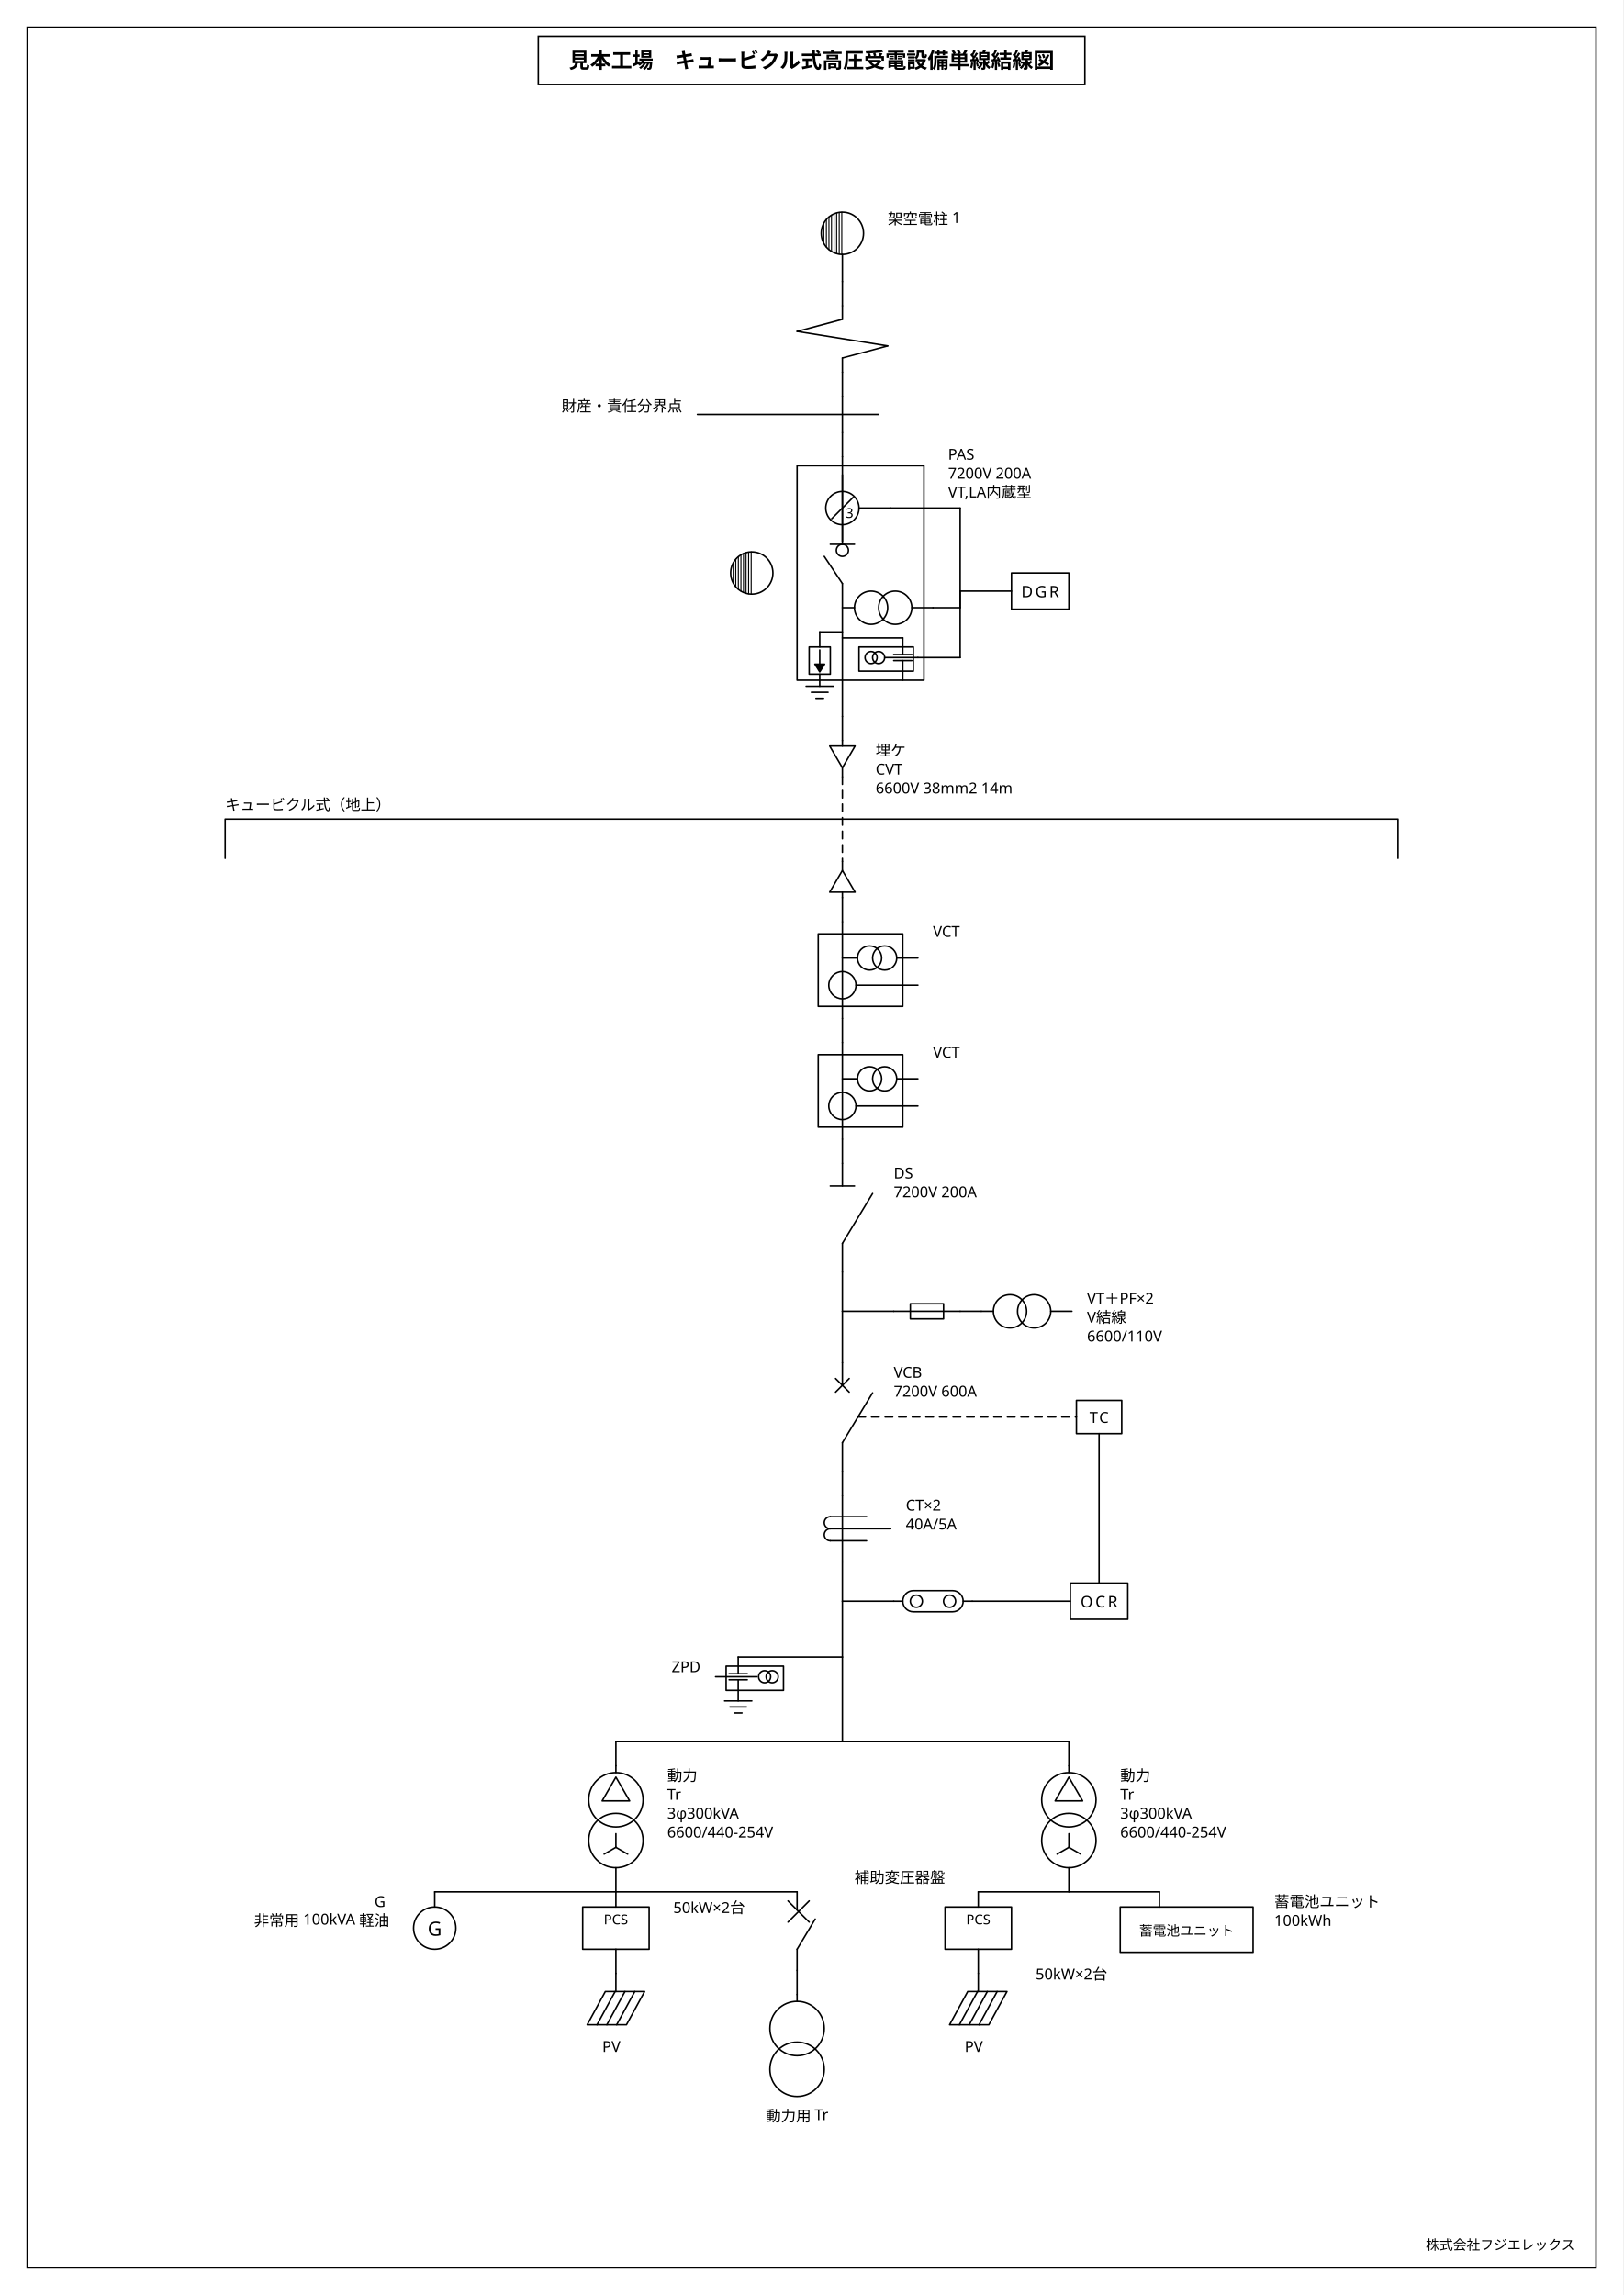
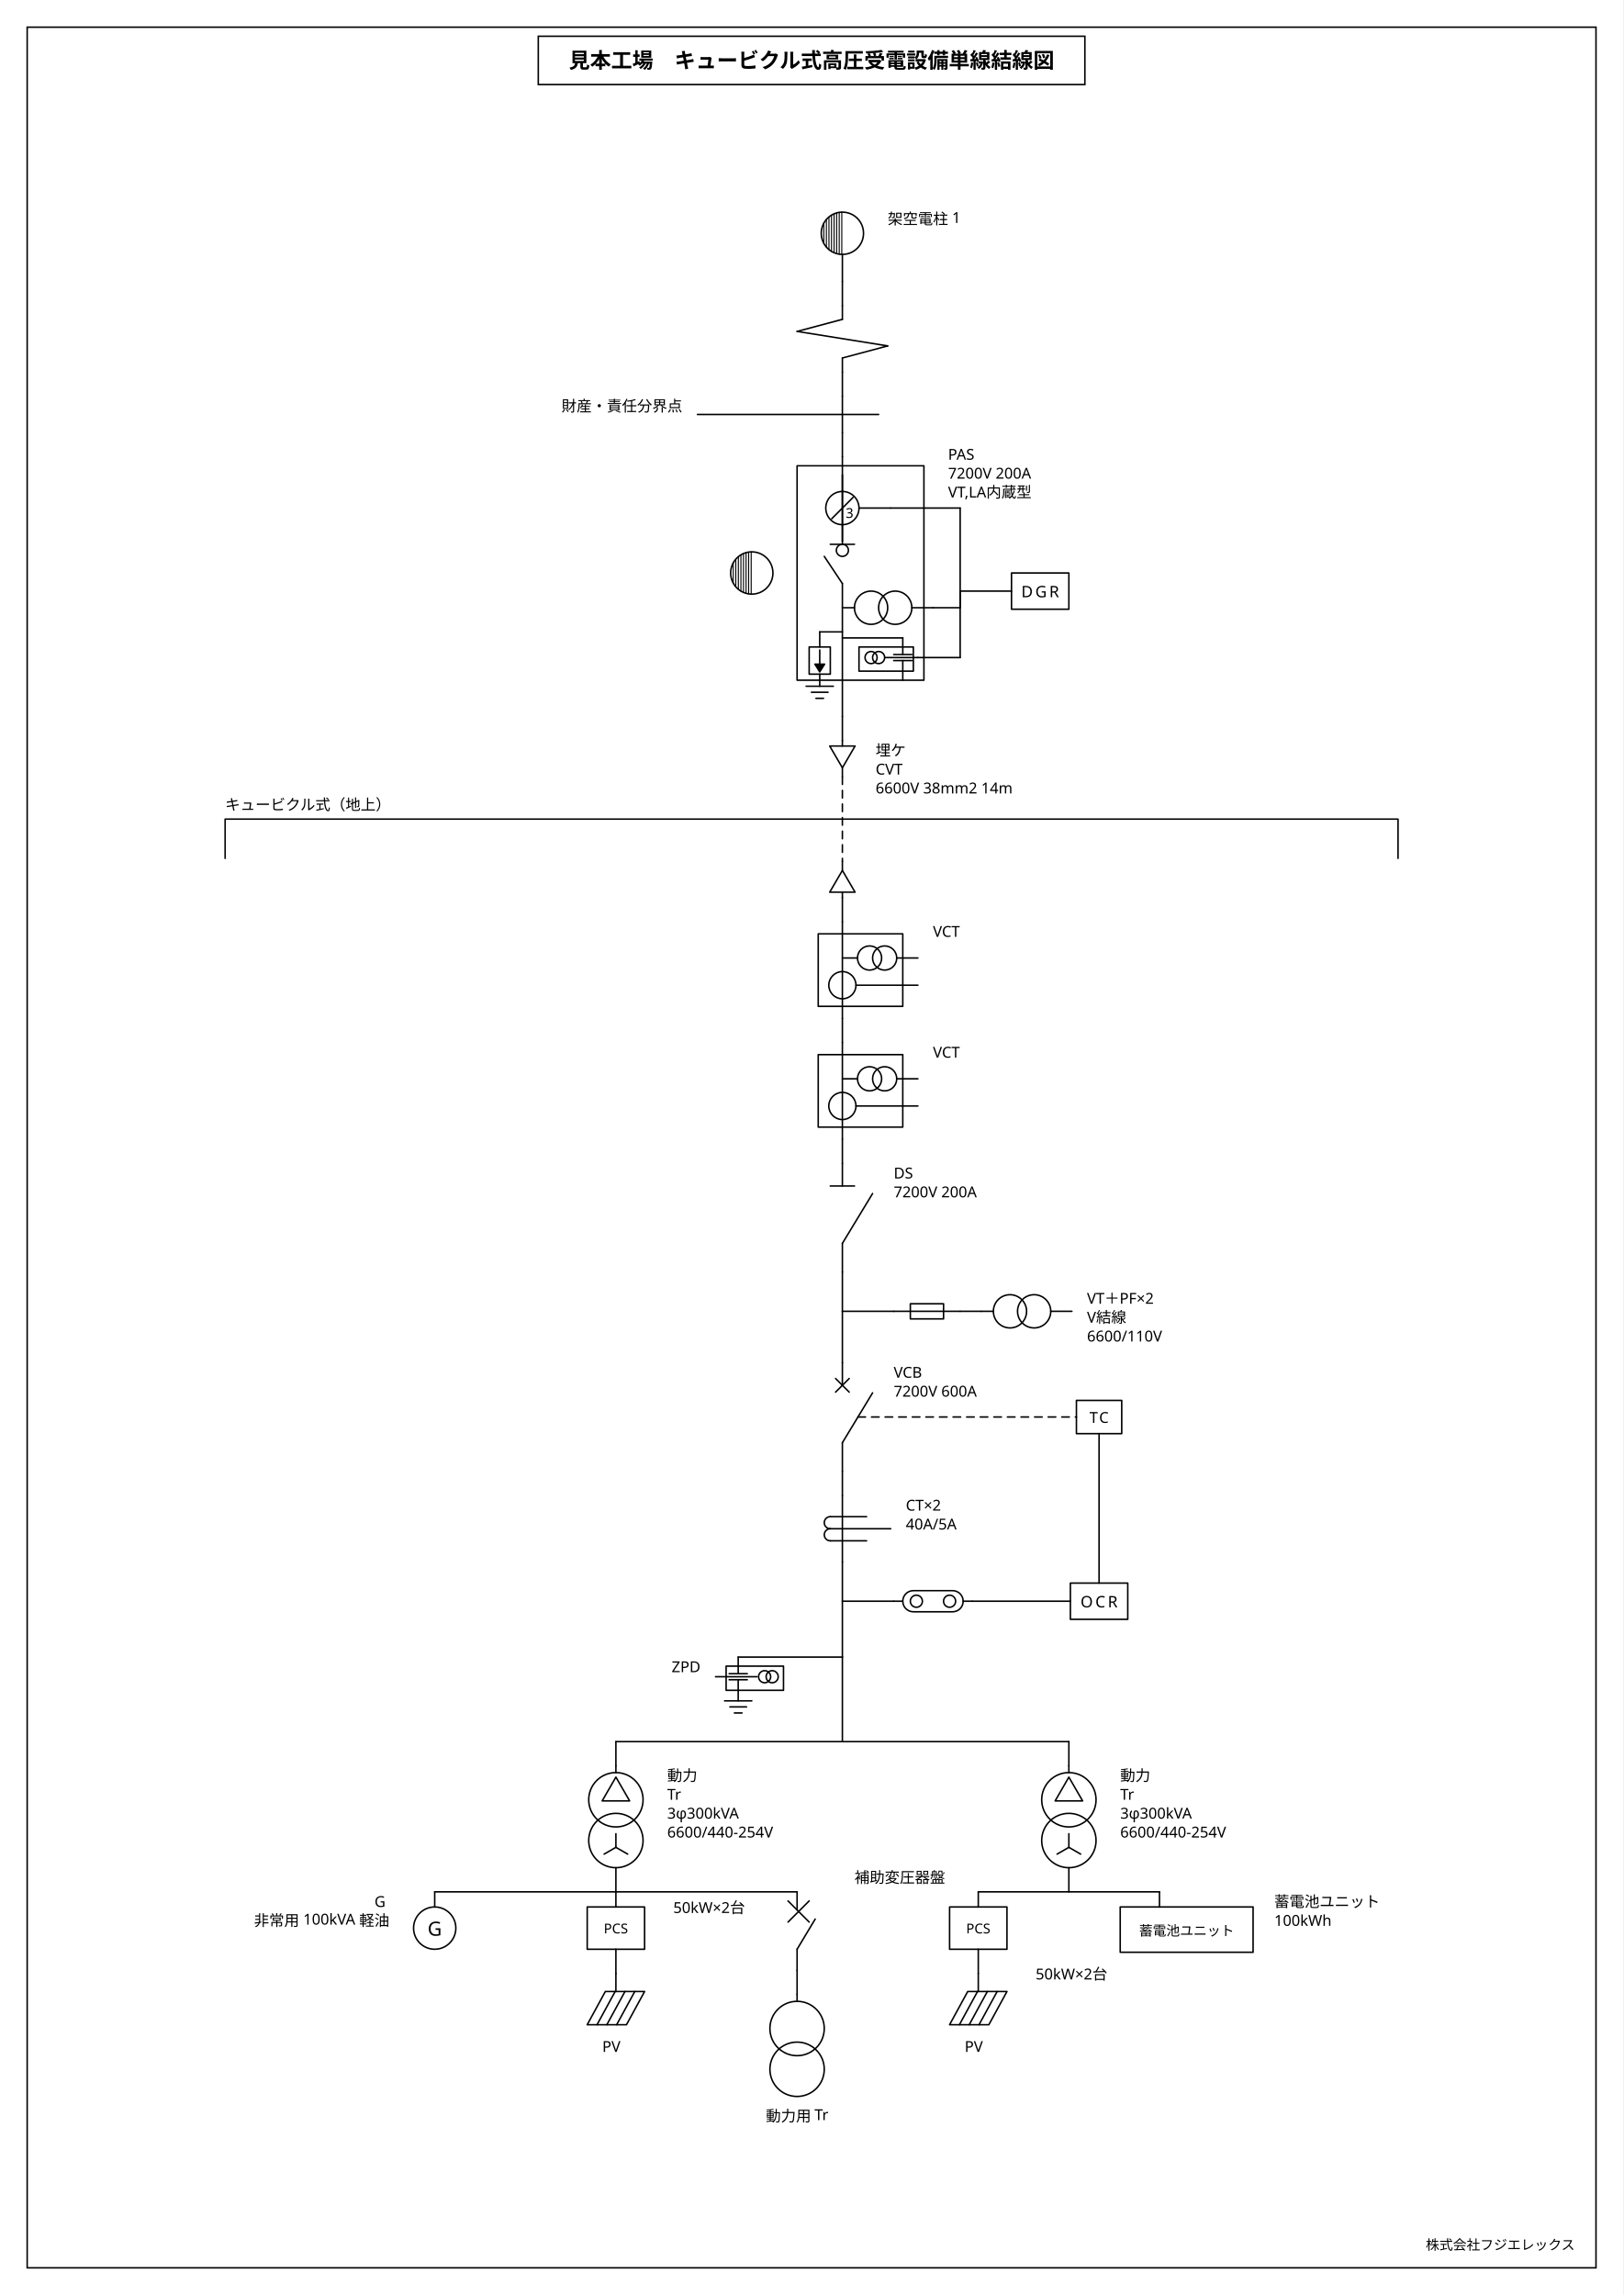
<svg xmlns="http://www.w3.org/2000/svg" viewBox="0 0 1075 1520" width="1075" height="1520">
  <rect x="0" y="0" width="1075" height="1520" fill="#fff" />
  <g stroke="#000" fill="none">
    <rect x="18" y="18" width="1039" height="1484" stroke-width="1" />
    <rect x="356.5" y="24" width="362" height="32" stroke-width="1" />
  </g>
  <text x="537.5" y="45" font-size="14" font-weight="700" text-anchor="middle" font-family="IPAGothic, 'IPAゴシック', 'Noto Sans JP', 'Hiragino Kaku Gothic ProN', 'Yu Gothic', sans-serif" fill="#000">見本工場　キュービクル式高圧受電設備単線結線図</text>
  <text x="1043" y="1490" font-size="9" text-anchor="end" font-family="IPAGothic, 'IPAゴシック', 'Noto Sans JP', 'Hiragino Kaku Gothic ProN', 'Yu Gothic', sans-serif" fill="#000">株式会社フジエレックス</text>
  <g transform="translate(557.9 138.5) scale(1)">
    <g stroke="#000" fill="none" stroke-linecap="round" stroke-linejoin="round" color="#000">
      <path d="M -408.8 404 L 368 404 M -408.8 404 L -408.8 430 M 368 404 L 368 430" fill="none" stroke-width="1" />
      <text x="-408.8" y="398" font-size="10" font-family="IPAGothic, 'IPAゴシック', 'Noto Sans JP', 'Hiragino Kaku Gothic ProN', 'Yu Gothic', sans-serif" fill="currentColor" stroke="none">キュービクル式（地上）</text>
      <line x1="0" y1="48" x2="0" y2="64" stroke-width="1" />
      <line x1="0" y1="108" x2="0" y2="124" stroke-width="1" />
      <line x1="0" y1="148" x2="0" y2="164" stroke-width="1" />
      <line x1="0" y1="280" x2="-15" y2="280" stroke-width="1" />
      <line x1="0" y1="284" x2="40" y2="284" stroke-width="1" />
      <line x1="32" y1="198" x2="78" y2="198" stroke-width="1" />
      <line x1="78" y1="198" x2="78" y2="253" stroke-width="1" />
      <line x1="60" y1="264" x2="78" y2="264" stroke-width="1" />
      <line x1="78" y1="264" x2="78" y2="253" stroke-width="1" />
      <line x1="50" y1="297" x2="78" y2="297" stroke-width="1" />
      <line x1="78" y1="297" x2="78" y2="253" stroke-width="1" />
      <line x1="78" y1="253" x2="112" y2="253" stroke-width="1" />
      <line x1="0" y1="336" x2="0" y2="352" stroke-width="1" />
      <line x1="0" y1="376" x2="0" y2="432" stroke-width="1" stroke-dasharray="5 4" />
      <line x1="0" y1="456" x2="0" y2="472" stroke-width="1" />
      <line x1="0" y1="536" x2="0" y2="552" stroke-width="1" />
      <line x1="0" y1="616" x2="0" y2="632" stroke-width="1" />
      <line x1="0" y1="704" x2="0" y2="730" stroke-width="1" />
      <line x1="0" y1="730" x2="34" y2="730" stroke-width="1" />
      <line x1="78" y1="730" x2="92" y2="730" stroke-width="1" />
      <line x1="0" y1="730" x2="0" y2="764" stroke-width="1" />
      <line x1="0" y1="836" x2="0" y2="852" stroke-width="1" />
      <line x1="0" y1="896" x2="0" y2="922" stroke-width="1" />
      <line x1="0" y1="922" x2="34" y2="922" stroke-width="1" />
      <line x1="86" y1="922" x2="151" y2="922" stroke-width="1" />
      <line x1="10.303" y1="800" x2="155" y2="800" stroke-width="1" stroke-dasharray="5 4" />
      <line x1="170" y1="811" x2="170" y2="910" stroke-width="1" />
      <line x1="0" y1="922" x2="0" y2="959" stroke-width="1" />
      <line x1="0" y1="959" x2="-69" y2="959" stroke-width="1" />
      <line x1="0" y1="959" x2="0" y2="1015" stroke-width="1" />
      <line x1="-150" y1="1015" x2="150" y2="1015" stroke-width="1" />
      <line x1="-150" y1="1015" x2="-150" y2="1031" stroke-width="1" />
      <line x1="150" y1="1015" x2="150" y2="1031" stroke-width="1" />
      <line x1="-150" y1="1098.5" x2="-150" y2="1114.5" stroke-width="1" />
      <line x1="-270" y1="1114.5" x2="-30" y2="1114.5" stroke-width="1" />
      <line x1="-150" y1="1152.5" x2="-150" y2="1168.5" stroke-width="1" />
      <line x1="-30" y1="1166.5" x2="-30" y2="1182.5" stroke-width="1" />
      <line x1="150" y1="1098.5" x2="150" y2="1114.5" stroke-width="1" />
      <line x1="90" y1="1114.5" x2="210" y2="1114.5" stroke-width="1" />
      <line x1="90" y1="1152.5" x2="90" y2="1168.5" stroke-width="1" />
      <g transform="translate(-16 0)">
        <circle cx="16" cy="16" r="14" fill="none" stroke-width="1" />
        <line x1="3.7" y1="9.313" x2="3.7" y2="22.687" stroke-width="0.7" />
        <line x1="5.4" y1="6.855" x2="5.4" y2="25.145" stroke-width="0.7" />
        <line x1="7.1" y1="5.193" x2="7.1" y2="26.807" stroke-width="0.7" />
        <line x1="8.8" y1="3.993" x2="8.8" y2="28.007" stroke-width="0.7" />
        <line x1="10.5" y1="3.126" x2="10.5" y2="28.874" stroke-width="0.7" />
        <line x1="12.2" y1="2.526" x2="12.2" y2="29.474" stroke-width="0.7" />
        <line x1="13.9" y1="2.158" x2="13.9" y2="29.842" stroke-width="0.7" />
        <line x1="15.6" y1="2.006" x2="15.6" y2="29.994" stroke-width="0.7" />
        <line x1="16" y1="30" x2="16" y2="48" stroke-width="1" />
      </g>
      <text x="30" y="10" font-size="10" text-anchor="start" font-family="IPAGothic, 'IPAゴシック', 'Noto Sans JP', 'Hiragino Kaku Gothic ProN', 'Yu Gothic', sans-serif" fill="currentColor" stroke="none">
        <tspan x="30" dy="0">架空電柱 1</tspan>
      </text>
      <g transform="translate(-30 64)">
        <line x1="30" y1="0" x2="30" y2="9" stroke-width="1" />
        <line x1="30" y1="9" x2="0" y2="17" stroke-width="1" />
        <line x1="0" y1="17" x2="60" y2="26.6" stroke-width="1" />
        <line x1="60" y1="26.6" x2="30" y2="34.6" stroke-width="1" />
        <line x1="30" y1="34.6" x2="30" y2="44" stroke-width="1" />
      </g>
      <g transform="translate(-96 124)">
        <line x1="96" y1="0" x2="96" y2="24" stroke-width="1" />
        <line x1="0" y1="12" x2="120" y2="12" stroke-width="1" />
      </g>
      <text x="-106" y="134" font-size="10" text-anchor="end" font-family="IPAGothic, 'IPAゴシック', 'Noto Sans JP', 'Hiragino Kaku Gothic ProN', 'Yu Gothic', sans-serif" fill="currentColor" stroke="none">
        <tspan x="-106" dy="0">財産・責任分界点</tspan>
      </text>
      <g transform="translate(-36 164)">
        <line x1="36" y1="0" x2="36" y2="6" stroke-width="1" />
        <rect x="6" y="6" width="84" height="142" fill="none" stroke-width="1" />
        <line x1="36" y1="6" x2="36" y2="58" stroke-width="1" />
        <line x1="28" y1="58" x2="44" y2="58" stroke-width="1" />
        <circle cx="36" cy="62" r="4" fill="none" stroke-width="1" />
        <line x1="36" y1="84" x2="24" y2="66" stroke-width="1" />
        <line x1="36" y1="84" x2="36" y2="172" stroke-width="1" />
      </g>
      <text x="70" y="166" font-size="10" text-anchor="start" font-family="IPAGothic, 'IPAゴシック', 'Noto Sans JP', 'Hiragino Kaku Gothic ProN', 'Yu Gothic', sans-serif" fill="currentColor" stroke="none">
        <tspan x="70" dy="0">PAS</tspan>
        <tspan x="70" dy="12.5">7200V 200A</tspan>
        <tspan x="70" dy="12.5">VT,LA内蔵型</tspan>
      </text>
      <g transform="translate(-76 225)">
        <circle cx="16" cy="16" r="14" fill="none" stroke-width="1" />
        <line x1="3.7" y1="9.313" x2="3.7" y2="22.687" stroke-width="0.7" />
        <line x1="5.4" y1="6.855" x2="5.4" y2="25.145" stroke-width="0.7" />
        <line x1="7.1" y1="5.193" x2="7.1" y2="26.807" stroke-width="0.7" />
        <line x1="8.8" y1="3.993" x2="8.8" y2="28.007" stroke-width="0.7" />
        <line x1="10.5" y1="3.126" x2="10.5" y2="28.874" stroke-width="0.7" />
        <line x1="12.2" y1="2.526" x2="12.2" y2="29.474" stroke-width="0.7" />
        <line x1="13.9" y1="2.158" x2="13.9" y2="29.842" stroke-width="0.7" />
        <line x1="15.6" y1="2.006" x2="15.6" y2="29.994" stroke-width="0.7" />
      </g>
      <g transform="translate(-20 176)">
        <line x1="20" y1="0" x2="20" y2="44" stroke-width="1" />
        <circle cx="20" cy="22" r="11" fill="none" stroke-width="1" />
        <line x1="12.929" y1="29.071" x2="27.071" y2="14.929" stroke-width="1" />
        <text x="24.75" y="25" font-size="9" text-anchor="middle" dominant-baseline="central" font-family="IPAGothic, 'IPAゴシック', 'Noto Sans JP', 'Hiragino Kaku Gothic ProN', 'Yu Gothic', sans-serif" fill="currentColor" stroke="none">3</text>
        <line x1="31" y1="22" x2="52" y2="22" stroke-width="1" />
      </g>
      <g transform="translate(0 249)">
        <line x1="0" y1="15" x2="8" y2="15" stroke-width="1" />
        <circle cx="19" cy="15" r="11" fill="none" stroke-width="1" />
        <circle cx="35" cy="15" r="11" fill="none" stroke-width="1" />
        <line x1="46" y1="15" x2="60" y2="15" stroke-width="1" />
      </g>
      <g transform="translate(-35 280)">
        <line x1="20" y1="0" x2="20" y2="10" stroke-width="1" />
        <rect x="13" y="10" width="14" height="18" fill="none" stroke-width="1" />
        <line x1="20" y1="12" x2="20" y2="23" stroke-width="1" />
        <polygon points="16.8,21.38 20,26.5 23.2,21.38" fill="currentColor" stroke-width="1" />
        <line x1="20" y1="28" x2="20" y2="36" stroke-width="1" />
        <line x1="11" y1="36" x2="29" y2="36" stroke-width="1" />
        <line x1="14.5" y1="40" x2="25.5" y2="40" stroke-width="1" />
        <line x1="17.5" y1="44" x2="22.5" y2="44" stroke-width="1" />
      </g>
      <g transform="translate(10 284)">
        <line x1="30" y1="0" x2="30" y2="11" stroke-width="1" />
        <rect x="1" y="6" width="36" height="16" fill="none" stroke-width="1" />
        <line x1="24" y1="11" x2="36" y2="11" stroke-width="1" />
        <line x1="24" y1="15" x2="36" y2="15" stroke-width="1" />
        <line x1="30" y1="15" x2="30" y2="28" stroke-width="1" />
        <line x1="18" y1="13" x2="40" y2="13" stroke-width="1" />
        <circle cx="9" cy="13" r="4" fill="none" stroke-width="1" />
        <circle cx="14" cy="13" r="4" fill="none" stroke-width="1" />
      </g>
      <g transform="translate(112 241)">
        <rect x="0" y="0" width="38" height="24" fill="none" stroke-width="1" />
        <text x="19" y="12" font-size="10.5" text-anchor="middle" dominant-baseline="central" font-family="IPAGothic, 'IPAゴシック', 'Noto Sans JP', 'Hiragino Kaku Gothic ProN', 'Yu Gothic', sans-serif" letter-spacing="1.6" fill="currentColor" stroke="none">DGR</text>
      </g>
      <g transform="translate(-12 352)">
        <line x1="12" y1="0" x2="12" y2="3.6" stroke-width="1" />
        <polygon points="3.6,3.6 20.4,3.6 12,18" fill="none" stroke-width="1" />
        <line x1="12" y1="18" x2="12" y2="24" stroke-width="1" />
      </g>
      <text x="22" y="362" font-size="10" text-anchor="start" font-family="IPAGothic, 'IPAゴシック', 'Noto Sans JP', 'Hiragino Kaku Gothic ProN', 'Yu Gothic', sans-serif" fill="currentColor" stroke="none">
        <tspan x="22" dy="0">埋ケ</tspan>
        <tspan x="22" dy="12.5">CVT</tspan>
        <tspan x="22" dy="12.5">6600V 38mm2 14m</tspan>
      </text>
      <g transform="translate(-12 432) rotate(180 12 12)">
        <line x1="12" y1="0" x2="12" y2="3.6" stroke-width="1" />
        <polygon points="3.6,3.6 20.4,3.6 12,18" fill="none" stroke-width="1" />
        <line x1="12" y1="18" x2="12" y2="24" stroke-width="1" />
      </g>
      <g transform="translate(-22 472)">
        <line x1="22" y1="0" x2="22" y2="64" stroke-width="1" />
        <rect x="6" y="8" width="56" height="48" fill="none" stroke-width="1" />
        <line x1="22" y1="24" x2="32" y2="24" stroke-width="1" />
        <circle cx="40" cy="24" r="8" fill="none" stroke-width="1" />
        <circle cx="50" cy="24" r="8" fill="none" stroke-width="1" />
        <line x1="58" y1="24" x2="72" y2="24" stroke-width="1" />
        <circle cx="22" cy="42" r="9" fill="none" stroke-width="1" />
        <line x1="31" y1="42" x2="72" y2="42" stroke-width="1" />
      </g>
      <text x="60" y="482" font-size="10" text-anchor="start" font-family="IPAGothic, 'IPAゴシック', 'Noto Sans JP', 'Hiragino Kaku Gothic ProN', 'Yu Gothic', sans-serif" fill="currentColor" stroke="none">
        <tspan x="60" dy="0">VCT</tspan>
      </text>
      <g transform="translate(-22 552)">
        <line x1="22" y1="0" x2="22" y2="64" stroke-width="1" />
        <rect x="6" y="8" width="56" height="48" fill="none" stroke-width="1" />
        <line x1="22" y1="24" x2="32" y2="24" stroke-width="1" />
        <circle cx="40" cy="24" r="8" fill="none" stroke-width="1" />
        <circle cx="50" cy="24" r="8" fill="none" stroke-width="1" />
        <line x1="58" y1="24" x2="72" y2="24" stroke-width="1" />
        <circle cx="22" cy="42" r="9" fill="none" stroke-width="1" />
        <line x1="31" y1="42" x2="72" y2="42" stroke-width="1" />
      </g>
      <text x="60" y="562" font-size="10" text-anchor="start" font-family="IPAGothic, 'IPAゴシック', 'Noto Sans JP', 'Hiragino Kaku Gothic ProN', 'Yu Gothic', sans-serif" fill="currentColor" stroke="none">
        <tspan x="60" dy="0">VCT</tspan>
      </text>
      <g transform="translate(-24 632)">
        <line x1="24" y1="0" x2="24" y2="15" stroke-width="1" />
        <line x1="16" y1="15" x2="32" y2="15" stroke-width="1" />
        <line x1="24" y1="53" x2="44" y2="20" stroke-width="1" />
        <line x1="24" y1="53" x2="24" y2="72" stroke-width="1" />
      </g>
      <text x="34" y="642" font-size="10" text-anchor="start" font-family="IPAGothic, 'IPAゴシック', 'Noto Sans JP', 'Hiragino Kaku Gothic ProN', 'Yu Gothic', sans-serif" fill="currentColor" stroke="none">
        <tspan x="34" dy="0">DS</tspan>
        <tspan x="34" dy="12.5">7200V 200A</tspan>
      </text>
      <g transform="translate(36 708) rotate(-90 20 22)">
        <line x1="20" y1="0" x2="20" y2="44" stroke-width="1" />
        <rect x="15" y="11" width="10" height="22" fill="none" stroke-width="1" />
      </g>
      <g transform="translate(92 715)">
        <line x1="0" y1="15" x2="8" y2="15" stroke-width="1" />
        <circle cx="19" cy="15" r="11" fill="none" stroke-width="1" />
        <circle cx="35" cy="15" r="11" fill="none" stroke-width="1" />
        <line x1="46" y1="15" x2="60" y2="15" stroke-width="1" />
      </g>
      <text x="162" y="725" font-size="10" text-anchor="start" font-family="IPAGothic, 'IPAゴシック', 'Noto Sans JP', 'Hiragino Kaku Gothic ProN', 'Yu Gothic', sans-serif" fill="currentColor" stroke="none">
        <tspan x="162" dy="0">VT＋PF×2</tspan>
        <tspan x="162" dy="12.5">V結線</tspan>
        <tspan x="162" dy="12.5">6600/110V</tspan>
      </text>
      <g transform="translate(-24 764)">
        <line x1="24" y1="0" x2="24" y2="15" stroke-width="1" />
        <line x1="19.5" y1="10.5" x2="28.5" y2="19.5" stroke-width="1" />
        <line x1="28.5" y1="10.5" x2="19.5" y2="19.5" stroke-width="1" />
        <line x1="24" y1="53" x2="44" y2="20" stroke-width="1" />
        <line x1="24" y1="53" x2="24" y2="72" stroke-width="1" />
      </g>
      <text x="34" y="774" font-size="10" text-anchor="start" font-family="IPAGothic, 'IPAゴシック', 'Noto Sans JP', 'Hiragino Kaku Gothic ProN', 'Yu Gothic', sans-serif" fill="currentColor" stroke="none">
        <tspan x="34" dy="0">VCB</tspan>
        <tspan x="34" dy="12.5">7200V 600A</tspan>
      </text>
      <g transform="translate(-24 852)">
        <line x1="24" y1="0" x2="24" y2="44" stroke-width="1" />
        <line x1="16" y1="14" x2="40" y2="14" stroke-width="1" />
        <line x1="16" y1="30" x2="40" y2="30" stroke-width="1" />
        <line x1="16" y1="22" x2="56" y2="22" stroke-width="1" />
        <path d="M 16 14 A 4 4 0 0 0 16 22" fill="none" stroke-width="1" />
        <path d="M 16 22 A 4 4 0 0 0 16 30" fill="none" stroke-width="1" />
      </g>
      <text x="42" y="862" font-size="10" text-anchor="start" font-family="IPAGothic, 'IPAゴシック', 'Noto Sans JP', 'Hiragino Kaku Gothic ProN', 'Yu Gothic', sans-serif" fill="currentColor" stroke="none">
        <tspan x="42" dy="0">CT×2</tspan>
        <tspan x="42" dy="12.5">40A/5A</tspan>
      </text>
      <g transform="translate(34 911)">
        <line x1="0" y1="11" x2="6" y2="11" stroke-width="1" />
        <rect x="6" y="4" width="40" height="14" rx="7" fill="none" stroke-width="1" />
        <circle cx="15" cy="11" r="4" fill="none" stroke-width="1" />
        <circle cx="37" cy="11" r="4" fill="none" stroke-width="1" />
        <line x1="46" y1="11" x2="52" y2="11" stroke-width="1" />
      </g>
      <g transform="translate(151 910)">
        <rect x="0" y="0" width="38" height="24" fill="none" stroke-width="1" />
        <text x="19" y="12" font-size="10.5" text-anchor="middle" dominant-baseline="central" font-family="IPAGothic, 'IPAゴシック', 'Noto Sans JP', 'Hiragino Kaku Gothic ProN', 'Yu Gothic', sans-serif" letter-spacing="1.6" fill="currentColor" stroke="none">OCR</text>
      </g>
      <g transform="translate(155 789)">
        <rect x="0" y="0" width="30" height="22" fill="none" stroke-width="1" />
        <text x="15" y="11" font-size="10" text-anchor="middle" dominant-baseline="central" font-family="IPAGothic, 'IPAゴシック', 'Noto Sans JP', 'Hiragino Kaku Gothic ProN', 'Yu Gothic', sans-serif" letter-spacing="1" fill="currentColor" stroke="none">TC</text>
      </g>
      <g transform="translate(-84 959)">
        <line x1="15" y1="0" x2="15" y2="11" stroke-width="1" />
        <rect x="7" y="6" width="38" height="16" fill="none" stroke-width="1" />
        <line x1="9" y1="11" x2="21" y2="11" stroke-width="1" />
        <line x1="9" y1="15" x2="21" y2="15" stroke-width="1" />
        <line x1="15" y1="15" x2="15" y2="29" stroke-width="1" />
        <line x1="6" y1="29" x2="24" y2="29" stroke-width="1" />
        <line x1="9.5" y1="33" x2="20.5" y2="33" stroke-width="1" />
        <line x1="12.5" y1="37" x2="17.5" y2="37" stroke-width="1" />
        <line x1="0" y1="13" x2="27.5" y2="13" stroke-width="1" />
        <circle cx="32.5" cy="13" r="4" fill="none" stroke-width="1" />
        <circle cx="37.5" cy="13" r="4" fill="none" stroke-width="1" />
      </g>
      <text x="-94" y="969" font-size="10" text-anchor="end" font-family="IPAGothic, 'IPAゴシック', 'Noto Sans JP', 'Hiragino Kaku Gothic ProN', 'Yu Gothic', sans-serif" fill="currentColor" stroke="none">
        <tspan x="-94" dy="0">ZPD</tspan>
      </text>
      <g transform="translate(-174 1031)">
        <line x1="24" y1="0" x2="24" y2="4.5" stroke-width="1" />
        <circle cx="24" cy="22.5" r="18" fill="none" stroke-width="1" />
        <circle cx="24" cy="49.5" r="18" fill="none" stroke-width="1" />
        <polygon points="24,7.5 33.093,23.25 14.907,23.25" fill="none" stroke-width="1" />
        <line x1="24" y1="54" x2="24" y2="45" stroke-width="1" />
        <line x1="24" y1="54" x2="31.794" y2="58.5" stroke-width="1" />
        <line x1="24" y1="54" x2="16.206" y2="58.5" stroke-width="1" />
      </g>
      <text x="-116" y="1041" font-size="10" text-anchor="start" font-family="IPAGothic, 'IPAゴシック', 'Noto Sans JP', 'Hiragino Kaku Gothic ProN', 'Yu Gothic', sans-serif" fill="currentColor" stroke="none">
        <tspan x="-116" dy="0">動力</tspan>
        <tspan x="-116" dy="12.5">Tr</tspan>
        <tspan x="-116" dy="12.5">3φ300kVA</tspan>
        <tspan x="-116" dy="12.5">6600/440-254V</tspan>
      </text>
      <g transform="translate(126 1031)">
        <line x1="24" y1="0" x2="24" y2="4.5" stroke-width="1" />
        <circle cx="24" cy="22.5" r="18" fill="none" stroke-width="1" />
        <circle cx="24" cy="49.5" r="18" fill="none" stroke-width="1" />
        <polygon points="24,7.5 33.093,23.25 14.907,23.25" fill="none" stroke-width="1" />
        <line x1="24" y1="54" x2="24" y2="45" stroke-width="1" />
        <line x1="24" y1="54" x2="31.794" y2="58.5" stroke-width="1" />
        <line x1="24" y1="54" x2="16.206" y2="58.5" stroke-width="1" />
      </g>
      <text x="184" y="1041" font-size="10" text-anchor="start" font-family="IPAGothic, 'IPAゴシック', 'Noto Sans JP', 'Hiragino Kaku Gothic ProN', 'Yu Gothic', sans-serif" fill="currentColor" stroke="none">
        <tspan x="184" dy="0">動力</tspan>
        <tspan x="184" dy="12.5">Tr</tspan>
        <tspan x="184" dy="12.5">3φ300kVA</tspan>
        <tspan x="184" dy="12.5">6600/440-254V</tspan>
      </text>
      <g transform="translate(-290 1114.5)">
        <line x1="20" y1="0" x2="20" y2="10" stroke-width="1" />
        <circle cx="20" cy="24" r="14" fill="none" stroke-width="1" />
        <text x="20" y="24" font-size="13" text-anchor="middle" dominant-baseline="central" font-family="IPAGothic, 'IPAゴシック', 'Noto Sans JP', 'Hiragino Kaku Gothic ProN', 'Yu Gothic', sans-serif" fill="currentColor" stroke="none">G</text>
      </g>
      <text x="-300" y="1124.5" font-size="10" text-anchor="end" font-family="IPAGothic, 'IPAゴシック', 'Noto Sans JP', 'Hiragino Kaku Gothic ProN', 'Yu Gothic', sans-serif" fill="currentColor" stroke="none">
        <tspan x="-300" dy="0">G</tspan>
        <tspan x="-300" dy="12.5">非常用 100kVA 軽油</tspan>
      </text>
      <g transform="translate(-178 1114.5)">
        <line x1="28" y1="0" x2="28" y2="10" stroke-width="1" />
-         <rect x="6" y="10" width="44" height="28" fill="none" stroke-width="1" />
-         <text x="28" y="18" font-size="9" text-anchor="middle" dominant-baseline="central" font-family="IPAGothic, 'IPAゴシック', 'Noto Sans JP', 'Hiragino Kaku Gothic ProN', 'Yu Gothic', sans-serif" fill="currentColor" stroke="none">PCS</text>
+         <rect x="9" y="10" width="38" height="28" fill="none" stroke-width="1" />
+         <text x="28" y="24" font-size="9" text-anchor="middle" dominant-baseline="central" font-family="IPAGothic, 'IPAゴシック', 'Noto Sans JP', 'Hiragino Kaku Gothic ProN', 'Yu Gothic', sans-serif" fill="currentColor" stroke="none">PCS</text>
      </g>
      <text x="-112" y="1128.5" font-size="10" text-anchor="start" font-family="IPAGothic, 'IPAゴシック', 'Noto Sans JP', 'Hiragino Kaku Gothic ProN', 'Yu Gothic', sans-serif" fill="currentColor" stroke="none">
        <tspan x="-112" dy="0">50kW×2台</tspan>
      </text>
      <g transform="translate(-179 1168.5)">
        <line x1="29" y1="0" x2="29" y2="12" stroke-width="1" />
        <polygon points="10,34 22,12 48,12 36,34" fill="none" stroke-width="1" />
        <line x1="16.5" y1="34" x2="28.5" y2="12" stroke-width="1" />
        <line x1="23" y1="34" x2="35" y2="12" stroke-width="1" />
        <line x1="29.5" y1="34" x2="41.5" y2="12" stroke-width="1" />
      </g>
      <text x="-153" y="1220.5" font-size="10" text-anchor="middle" font-family="IPAGothic, 'IPAゴシック', 'Noto Sans JP', 'Hiragino Kaku Gothic ProN', 'Yu Gothic', sans-serif" fill="currentColor" stroke="none">
        <tspan x="-153" dy="0">PV</tspan>
      </text>
      <g transform="translate(-46 1114.5)">
        <line x1="16" y1="0" x2="16" y2="12" stroke-width="1" />
        <line x1="10" y1="6" x2="24" y2="20" stroke-width="1" />
        <line x1="24" y1="6" x2="10" y2="20" stroke-width="1" />
        <line x1="16" y1="38" x2="28" y2="18" stroke-width="1" />
        <line x1="16" y1="38" x2="16" y2="52" stroke-width="1" />
      </g>
      <text x="8" y="1108.5" font-size="10" text-anchor="start" font-family="IPAGothic, 'IPAゴシック', 'Noto Sans JP', 'Hiragino Kaku Gothic ProN', 'Yu Gothic', sans-serif" fill="currentColor" stroke="none">
        <tspan x="8" dy="0">補助変圧器盤</tspan>
      </text>
      <g transform="translate(-54 1182.5)">
        <line x1="24" y1="0" x2="24" y2="4.5" stroke-width="1" />
        <circle cx="24" cy="22.5" r="18" fill="none" stroke-width="1" />
        <circle cx="24" cy="49.5" r="18" fill="none" stroke-width="1" />
      </g>
      <text x="-30" y="1266.5" font-size="10" text-anchor="middle" font-family="IPAGothic, 'IPAゴシック', 'Noto Sans JP', 'Hiragino Kaku Gothic ProN', 'Yu Gothic', sans-serif" fill="currentColor" stroke="none">
        <tspan x="-30" dy="0">動力用 Tr</tspan>
      </text>
      <g transform="translate(62 1114.5)">
        <line x1="28" y1="0" x2="28" y2="10" stroke-width="1" />
-         <rect x="6" y="10" width="44" height="28" fill="none" stroke-width="1" />
-         <text x="28" y="18" font-size="9" text-anchor="middle" dominant-baseline="central" font-family="IPAGothic, 'IPAゴシック', 'Noto Sans JP', 'Hiragino Kaku Gothic ProN', 'Yu Gothic', sans-serif" fill="currentColor" stroke="none">PCS</text>
+         <rect x="9" y="10" width="38" height="28" fill="none" stroke-width="1" />
+         <text x="28" y="24" font-size="9" text-anchor="middle" dominant-baseline="central" font-family="IPAGothic, 'IPAゴシック', 'Noto Sans JP', 'Hiragino Kaku Gothic ProN', 'Yu Gothic', sans-serif" fill="currentColor" stroke="none">PCS</text>
      </g>
      <text x="128" y="1172.5" font-size="10" text-anchor="start" font-family="IPAGothic, 'IPAゴシック', 'Noto Sans JP', 'Hiragino Kaku Gothic ProN', 'Yu Gothic', sans-serif" fill="currentColor" stroke="none">
        <tspan x="128" dy="0">50kW×2台</tspan>
      </text>
      <g transform="translate(61 1168.5)">
        <line x1="29" y1="0" x2="29" y2="12" stroke-width="1" />
        <polygon points="10,34 22,12 48,12 36,34" fill="none" stroke-width="1" />
        <line x1="16.5" y1="34" x2="28.5" y2="12" stroke-width="1" />
        <line x1="23" y1="34" x2="35" y2="12" stroke-width="1" />
        <line x1="29.5" y1="34" x2="41.5" y2="12" stroke-width="1" />
      </g>
      <text x="87" y="1220.5" font-size="10" text-anchor="middle" font-family="IPAGothic, 'IPAゴシック', 'Noto Sans JP', 'Hiragino Kaku Gothic ProN', 'Yu Gothic', sans-serif" fill="currentColor" stroke="none">
        <tspan x="87" dy="0">PV</tspan>
      </text>
      <g transform="translate(180 1114.5)">
        <line x1="30" y1="0" x2="30" y2="10" stroke-width="1" />
        <rect x="4" y="10" width="88" height="30" fill="none" stroke-width="1" />
        <text x="48" y="25" font-size="9" text-anchor="middle" dominant-baseline="central" font-family="IPAGothic, 'IPAゴシック', 'Noto Sans JP', 'Hiragino Kaku Gothic ProN', 'Yu Gothic', sans-serif" fill="currentColor" stroke="none">蓄電池ユニット</text>
      </g>
      <text x="286" y="1124.5" font-size="10" text-anchor="start" font-family="IPAGothic, 'IPAゴシック', 'Noto Sans JP', 'Hiragino Kaku Gothic ProN', 'Yu Gothic', sans-serif" fill="currentColor" stroke="none">
        <tspan x="286" dy="0">蓄電池ユニット</tspan>
        <tspan x="286" dy="12.5">100kWh</tspan>
      </text>
    </g>
  </g>
</svg>
